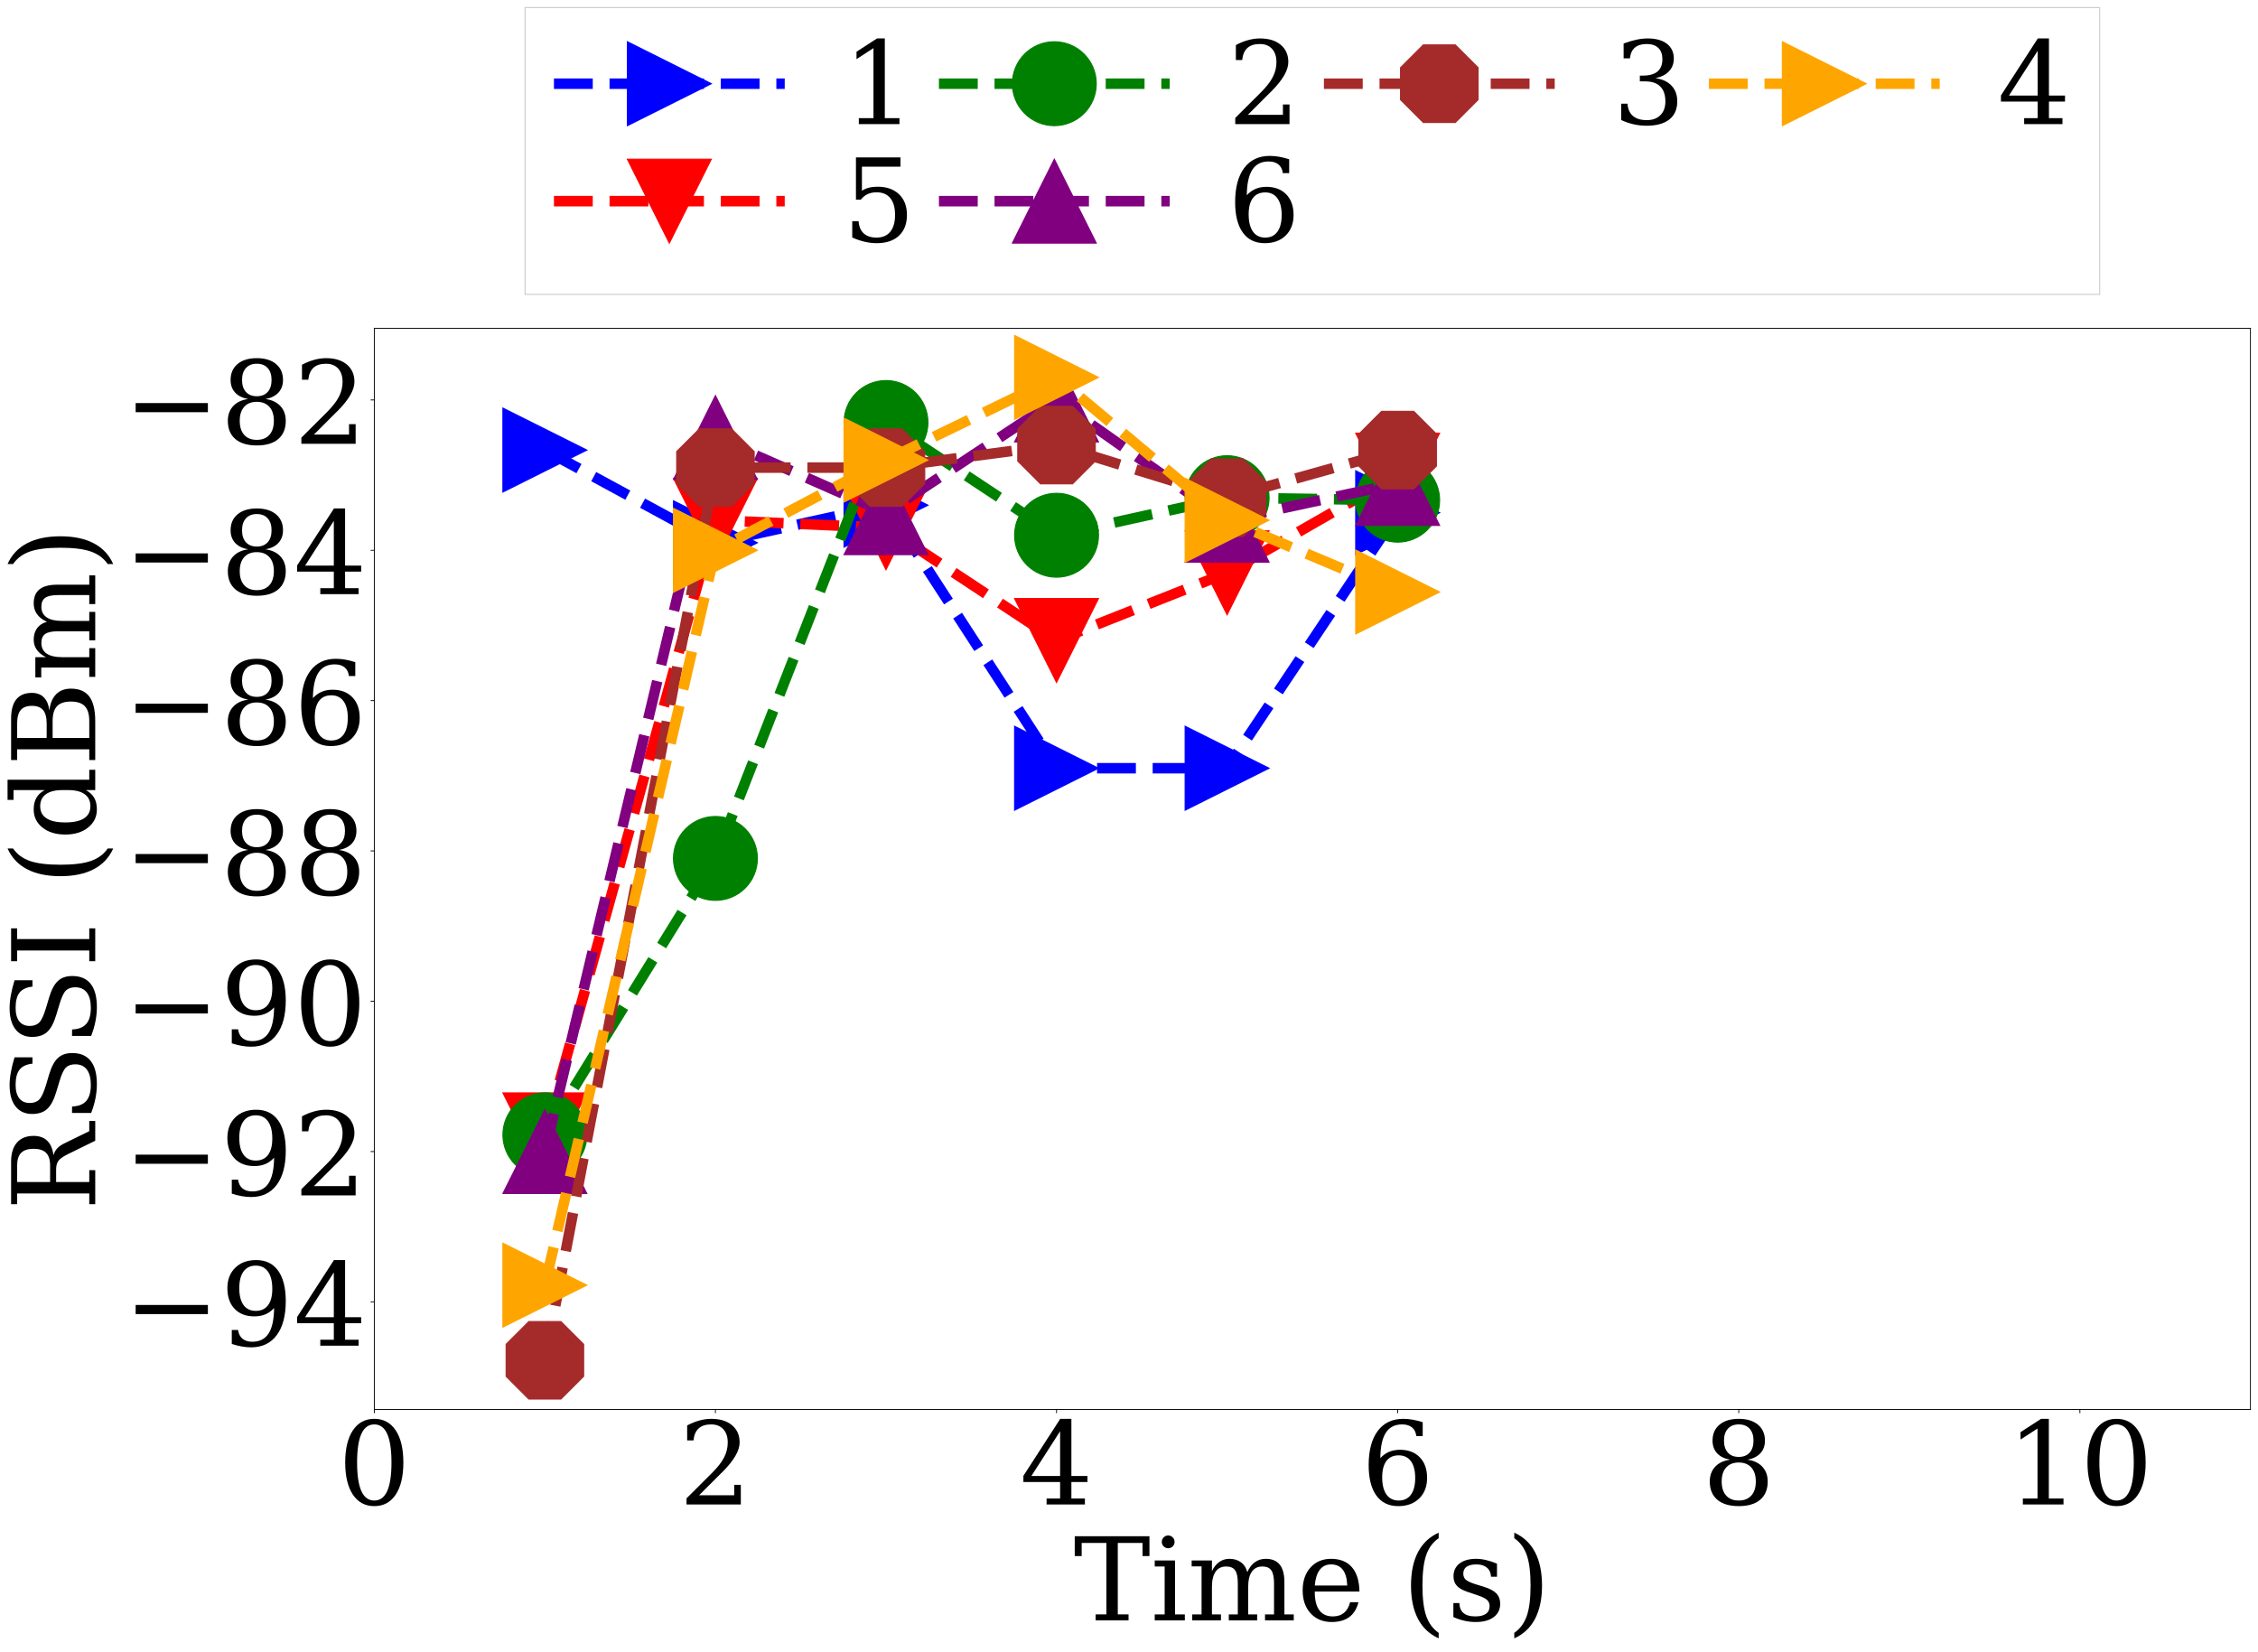
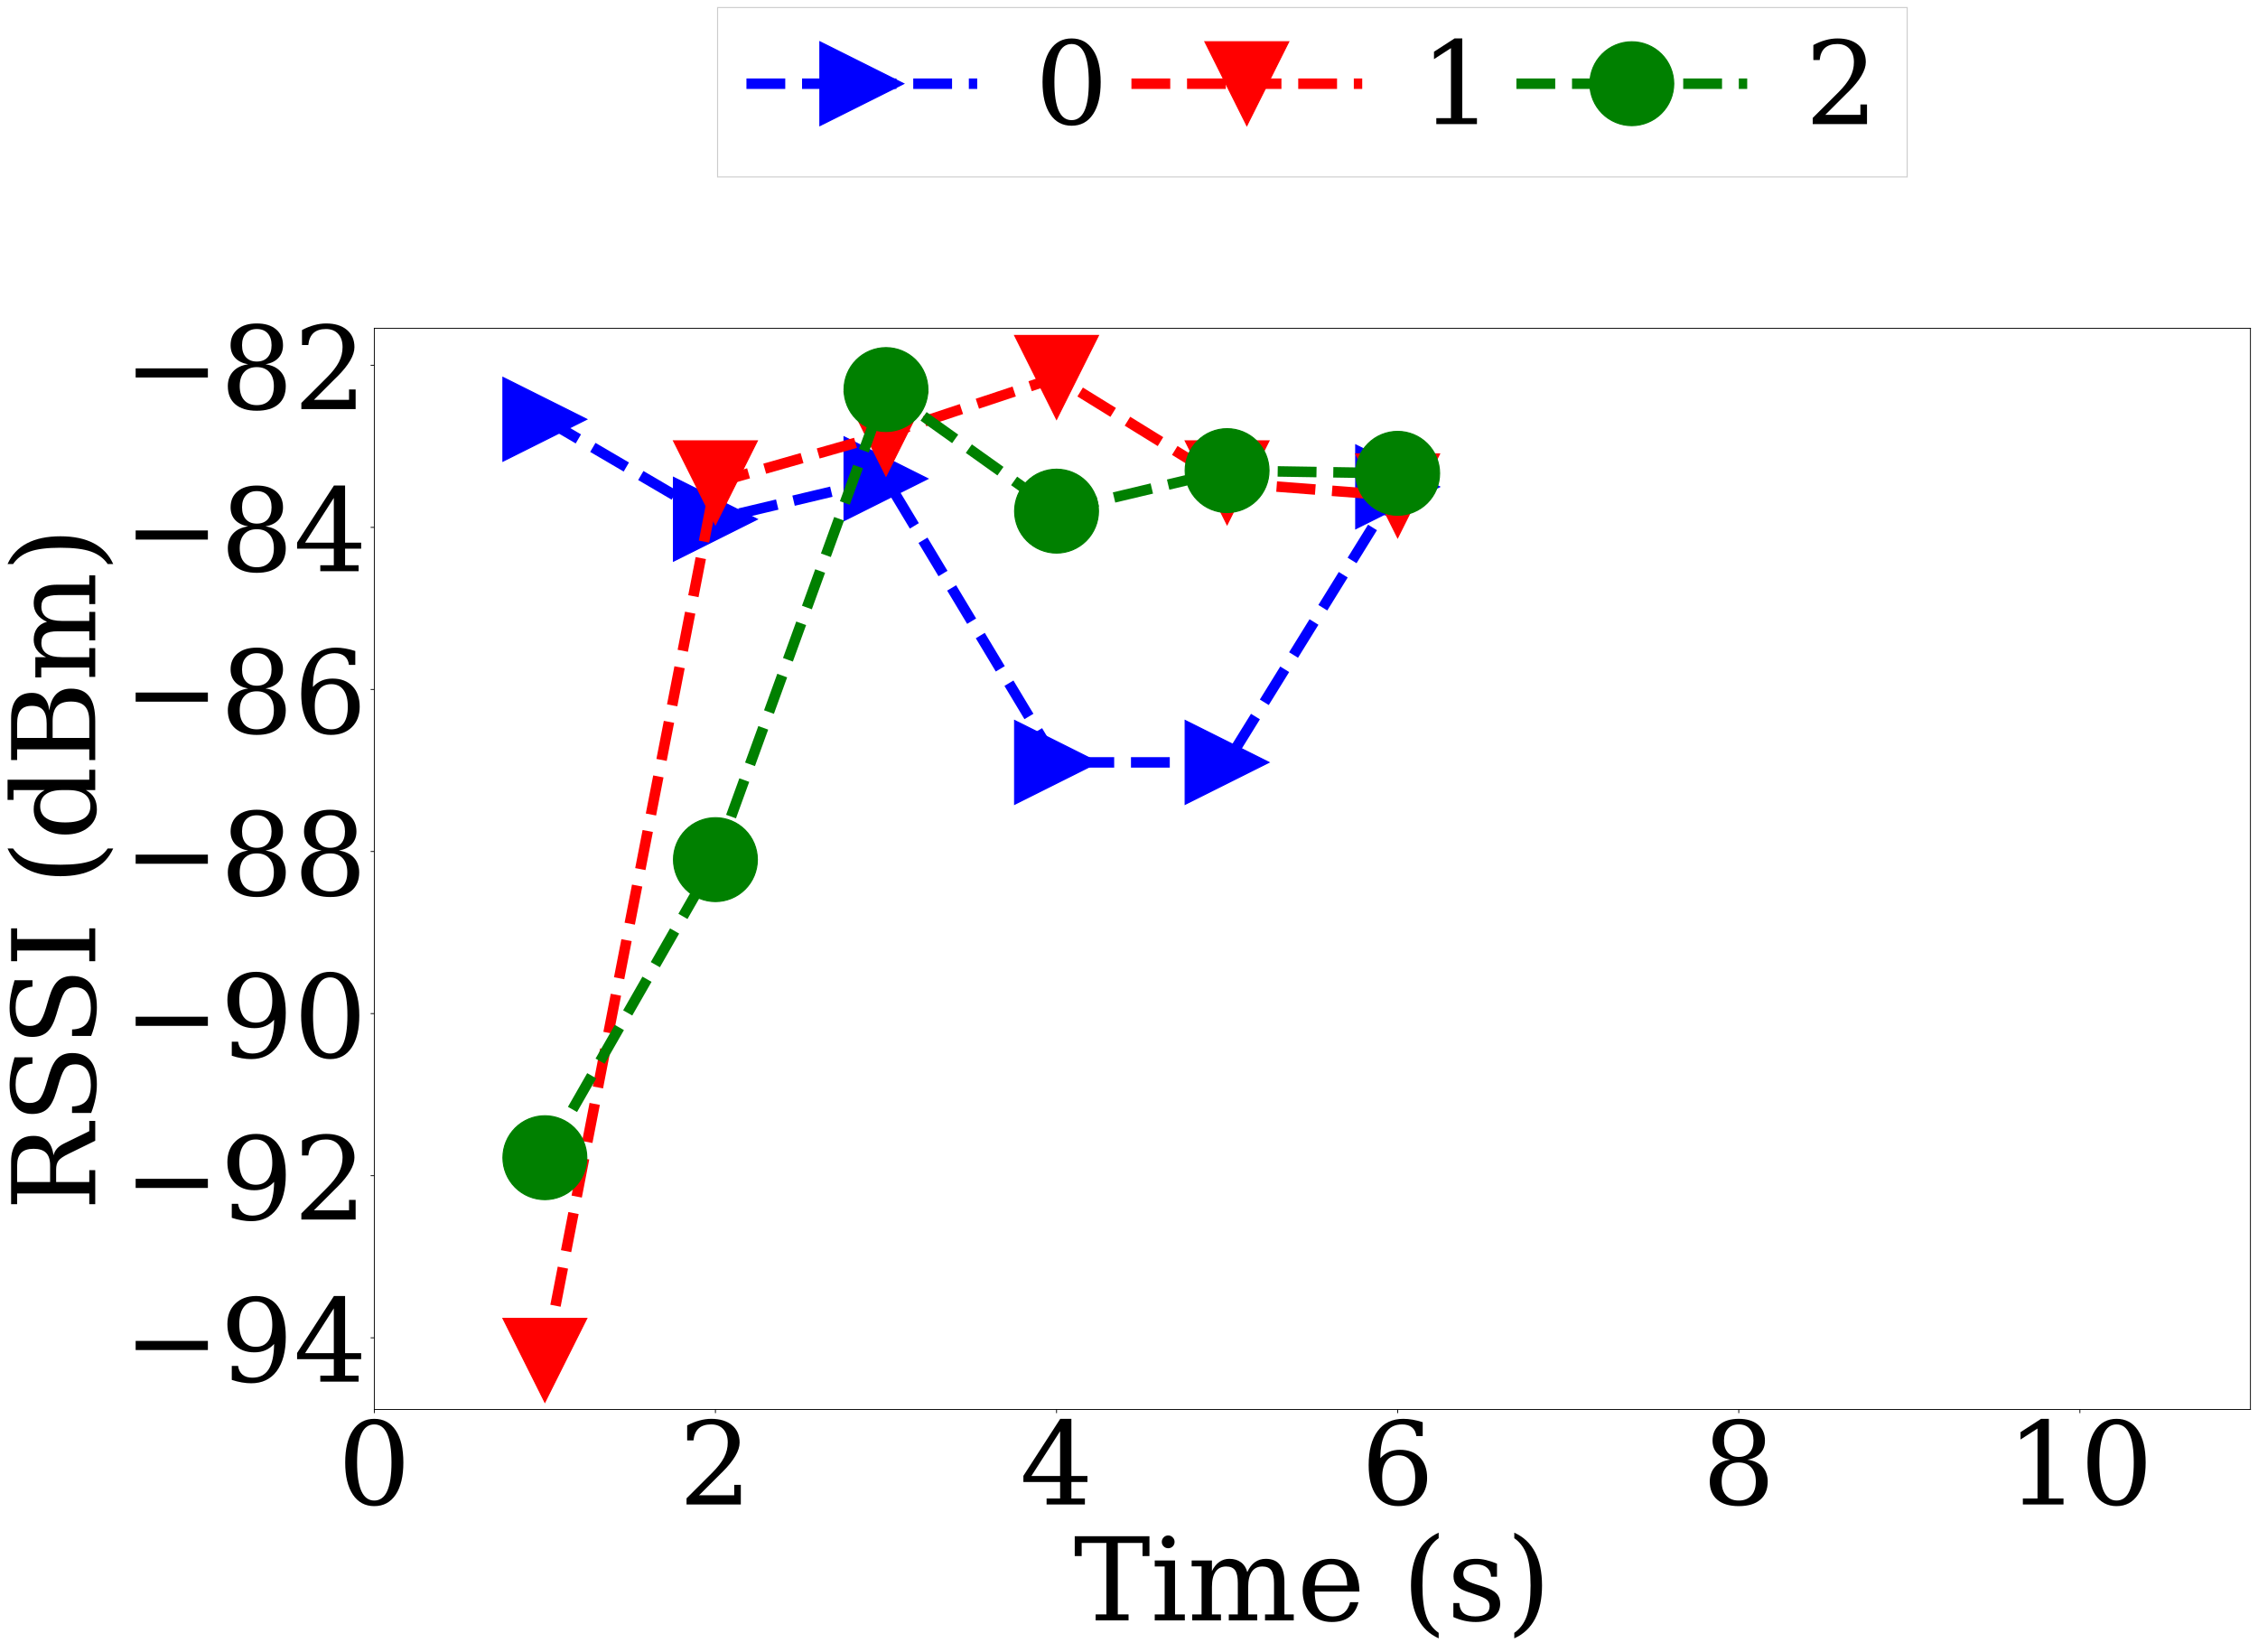
<svg xmlns="http://www.w3.org/2000/svg" xmlns:xlink="http://www.w3.org/1999/xlink" width="2152.426pt" height="1574.635pt" viewBox="0 0 2152.426 1574.635" version="1.1">
  <defs>
    <style type="text/css">*{stroke-linejoin: round; stroke-linecap: butt}</style>
  </defs>
  <g id="figure_1">
    <g id="patch_1">
      <path d="M 0 1574.635  L 2152.426 1574.635  L 2152.426 0  L 0 0  z " style="fill: #ffffff; stroke: #ffffff; stroke-linejoin: miter" />
    </g>
    <g id="axes_1">
      <g id="patch_2">
        <path d="M 356.811 1343.516  L 2145.226 1343.516  L 2145.226 312.912  L 356.811 312.912  z " style="fill: #ffffff" />
      </g>
      <g id="matplotlib.axis_1">
        <g id="xtick_1">
          <g id="line2d_1">
            <defs>
-               <path id="m26703f2ebe" d="M 0 0  L 0 3.5  " style="stroke: #000000; stroke-width: 0.8" />
+               <path id="mfac523c630" d="M 0 0  L 0 3.5  " style="stroke: #000000; stroke-width: 0.8" />
            </defs>
            <g>
-               <use xlink:href="#m26703f2ebe" x="356.811" y="1343.516" style="stroke: #000000; stroke-width: 0.8" />
+               <use xlink:href="#mfac523c630" x="356.811" y="1343.516" style="stroke: #000000; stroke-width: 0.8" />
            </g>
          </g>
          <g id="text_1">
            <g transform="translate(321.8172 1434.099) scale(1.1 -1.1)">
              <defs>
                <path id="DejaVuSerif-30" d="M 2034 219  Q 2513 219 2750 744  Q 2988 1269 2988 2328  Q 2988 3391 2750 3916  Q 2513 4441 2034 4441  Q 1556 4441 1318 3916  Q 1081 3391 1081 2328  Q 1081 1269 1318 744  Q 1556 219 2034 219  z M 2034 -91  Q 1275 -91 848 546  Q 422 1184 422 2328  Q 422 3475 848 4112  Q 1275 4750 2034 4750  Q 2797 4750 3222 4112  Q 3647 3475 3647 2328  Q 3647 1184 3222 546  Q 2797 -91 2034 -91  z " transform="scale(0.015625)" />
              </defs>
              <use xlink:href="#DejaVuSerif-30" />
            </g>
          </g>
        </g>
        <g id="xtick_2">
          <g id="line2d_2">
            <g>
-               <use xlink:href="#m26703f2ebe" x="681.977" y="1343.516" style="stroke: #000000; stroke-width: 0.8" />
+               <use xlink:href="#mfac523c630" x="681.977" y="1343.516" style="stroke: #000000; stroke-width: 0.8" />
            </g>
          </g>
          <g id="text_2">
            <g transform="translate(646.9836 1434.099) scale(1.1 -1.1)">
              <defs>
                <path id="DejaVuSerif-32" d="M 819 3553  L 469 3553  L 469 4384  Q 803 4563 1142 4656  Q 1481 4750 1806 4750  Q 2534 4750 2956 4397  Q 3378 4044 3378 3438  Q 3378 2753 2422 1800  Q 2347 1728 2309 1691  L 1131 513  L 3078 513  L 3078 1088  L 3444 1088  L 3444 0  L 434 0  L 434 341  L 1850 1753  Q 2319 2222 2519 2614  Q 2719 3006 2719 3438  Q 2719 3909 2473 4175  Q 2228 4441 1797 4441  Q 1350 4441 1106 4219  Q 863 3997 819 3553  z " transform="scale(0.015625)" />
              </defs>
              <use xlink:href="#DejaVuSerif-32" />
            </g>
          </g>
        </g>
        <g id="xtick_3">
          <g id="line2d_3">
            <g>
-               <use xlink:href="#m26703f2ebe" x="1007.144" y="1343.516" style="stroke: #000000; stroke-width: 0.8" />
+               <use xlink:href="#mfac523c630" x="1007.144" y="1343.516" style="stroke: #000000; stroke-width: 0.8" />
            </g>
          </g>
          <g id="text_3">
            <g transform="translate(972.1499 1434.099) scale(1.1 -1.1)">
              <defs>
                <path id="DejaVuSerif-34" d="M 2234 1581  L 2234 4063  L 641 1581  L 2234 1581  z M 3609 0  L 1484 0  L 1484 331  L 2234 331  L 2234 1247  L 197 1247  L 197 1588  L 2241 4750  L 2859 4750  L 2859 1581  L 3750 1581  L 3750 1247  L 2859 1247  L 2859 331  L 3609 331  L 3609 0  z " transform="scale(0.015625)" />
              </defs>
              <use xlink:href="#DejaVuSerif-34" />
            </g>
          </g>
        </g>
        <g id="xtick_4">
          <g id="line2d_4">
            <g>
-               <use xlink:href="#m26703f2ebe" x="1332.31" y="1343.516" style="stroke: #000000; stroke-width: 0.8" />
+               <use xlink:href="#mfac523c630" x="1332.31" y="1343.516" style="stroke: #000000; stroke-width: 0.8" />
            </g>
          </g>
          <g id="text_4">
            <g transform="translate(1297.316 1434.099) scale(1.1 -1.1)">
              <defs>
                <path id="DejaVuSerif-36" d="M 2094 219  Q 2534 219 2771 542  Q 3009 866 3009 1472  Q 3009 2078 2771 2401  Q 2534 2725 2094 2725  Q 1647 2725 1412 2412  Q 1178 2100 1178 1509  Q 1178 888 1415 553  Q 1653 219 2094 219  z M 1075 2569  Q 1288 2803 1556 2918  Q 1825 3034 2163 3034  Q 2859 3034 3264 2615  Q 3669 2197 3669 1472  Q 3669 763 3233 336  Q 2797 -91 2069 -91  Q 1278 -91 853 498  Q 428 1088 428 2181  Q 428 3406 931 4078  Q 1434 4750 2350 4750  Q 2597 4750 2869 4703  Q 3141 4656 3425 4563  L 3425 3794  L 3072 3794  Q 3034 4109 2831 4275  Q 2628 4441 2284 4441  Q 1678 4441 1381 3981  Q 1084 3522 1075 2569  z " transform="scale(0.015625)" />
              </defs>
              <use xlink:href="#DejaVuSerif-36" />
            </g>
          </g>
        </g>
        <g id="xtick_5">
          <g id="line2d_5">
            <g>
-               <use xlink:href="#m26703f2ebe" x="1657.476" y="1343.516" style="stroke: #000000; stroke-width: 0.8" />
+               <use xlink:href="#mfac523c630" x="1657.476" y="1343.516" style="stroke: #000000; stroke-width: 0.8" />
            </g>
          </g>
          <g id="text_5">
            <g transform="translate(1622.483 1434.099) scale(1.1 -1.1)">
              <defs>
                <path id="DejaVuSerif-38" d="M 2981 1275  Q 2981 1775 2732 2051  Q 2484 2328 2034 2328  Q 1584 2328 1336 2051  Q 1088 1775 1088 1275  Q 1088 772 1336 495  Q 1584 219 2034 219  Q 2484 219 2732 495  Q 2981 772 2981 1275  z M 2853 3541  Q 2853 3966 2637 4203  Q 2422 4441 2034 4441  Q 1650 4441 1433 4203  Q 1216 3966 1216 3541  Q 1216 3113 1433 2875  Q 1650 2638 2034 2638  Q 2422 2638 2637 2875  Q 2853 3113 2853 3541  z M 2516 2484  Q 3047 2413 3344 2092  Q 3641 1772 3641 1275  Q 3641 619 3225 264  Q 2809 -91 2034 -91  Q 1263 -91 845 264  Q 428 619 428 1275  Q 428 1772 725 2092  Q 1022 2413 1556 2484  Q 1084 2569 832 2842  Q 581 3116 581 3541  Q 581 4103 968 4426  Q 1356 4750 2034 4750  Q 2713 4750 3100 4426  Q 3488 4103 3488 3541  Q 3488 3116 3236 2842  Q 2984 2569 2516 2484  z " transform="scale(0.015625)" />
              </defs>
              <use xlink:href="#DejaVuSerif-38" />
            </g>
          </g>
        </g>
        <g id="xtick_6">
          <g id="line2d_6">
            <g>
-               <use xlink:href="#m26703f2ebe" x="1982.643" y="1343.516" style="stroke: #000000; stroke-width: 0.8" />
+               <use xlink:href="#mfac523c630" x="1982.643" y="1343.516" style="stroke: #000000; stroke-width: 0.8" />
            </g>
          </g>
          <g id="text_6">
            <g transform="translate(1912.655 1434.099) scale(1.1 -1.1)">
              <defs>
                <path id="DejaVuSerif-31" d="M 909 0  L 909 331  L 1722 331  L 1722 4213  L 781 3603  L 781 4013  L 1919 4750  L 2350 4750  L 2350 331  L 3163 331  L 3163 0  L 909 0  z " transform="scale(0.015625)" />
              </defs>
              <use xlink:href="#DejaVuSerif-31" />
              <use xlink:href="#DejaVuSerif-30" x="63.623" />
            </g>
          </g>
        </g>
        <g id="text_7">
          <g transform="translate(1023.413 1544.559) scale(1.1 -1.1)">
            <defs>
              <path id="DejaVuSerif-54" d="M 1222 0  L 1222 331  L 1819 331  L 1819 4294  L 447 4294  L 447 3566  L 63 3566  L 63 4666  L 4206 4666  L 4206 3566  L 3822 3566  L 3822 4294  L 2450 4294  L 2450 331  L 3047 331  L 3047 0  L 1222 0  z " transform="scale(0.015625)" />
              <path id="DejaVuSerif-69" d="M 622 4353  Q 622 4497 726 4603  Q 831 4709 978 4709  Q 1122 4709 1226 4603  Q 1331 4497 1331 4353  Q 1331 4206 1228 4103  Q 1125 4000 978 4000  Q 831 4000 726 4103  Q 622 4206 622 4353  z M 1356 331  L 1900 331  L 1900 0  L 231 0  L 231 331  L 781 331  L 781 2988  L 231 2988  L 231 3322  L 1356 3322  L 1356 331  z " transform="scale(0.015625)" />
              <path id="DejaVuSerif-6d" d="M 3316 2675  Q 3481 3041 3739 3227  Q 3997 3413 4341 3413  Q 4863 3413 5119 3089  Q 5375 2766 5375 2113  L 5375 331  L 5894 331  L 5894 0  L 4300 0  L 4300 331  L 4800 331  L 4800 2047  Q 4800 2556 4650 2772  Q 4500 2988 4153 2988  Q 3769 2988 3567 2697  Q 3366 2406 3366 1850  L 3366 331  L 3866 331  L 3866 0  L 2291 0  L 2291 331  L 2791 331  L 2791 2069  Q 2791 2566 2641 2777  Q 2491 2988 2144 2988  Q 1759 2988 1557 2697  Q 1356 2406 1356 1850  L 1356 331  L 1856 331  L 1856 0  L 263 0  L 263 331  L 781 331  L 781 2994  L 231 2994  L 231 3322  L 1356 3322  L 1356 2731  Q 1516 3063 1762 3238  Q 2009 3413 2322 3413  Q 2709 3413 2968 3220  Q 3228 3028 3316 2675  z " transform="scale(0.015625)" />
              <path id="DejaVuSerif-65" d="M 3469 1600  L 991 1600  L 991 1575  Q 991 903 1244 561  Q 1497 219 1991 219  Q 2369 219 2611 417  Q 2853 616 2950 1006  L 3413 1006  Q 3275 459 2904 184  Q 2534 -91 1931 -91  Q 1203 -91 761 389  Q 319 869 319 1663  Q 319 2450 753 2931  Q 1188 3413 1894 3413  Q 2647 3413 3050 2948  Q 3453 2484 3469 1600  z M 2791 1931  Q 2772 2513 2545 2808  Q 2319 3103 1894 3103  Q 1497 3103 1269 2806  Q 1041 2509 991 1931  L 2791 1931  z " transform="scale(0.015625)" />
              <path id="DejaVuSerif-20" transform="scale(0.015625)" />
              <path id="DejaVuSerif-28" d="M 2041 -997  Q 1281 -656 893 83  Q 506 822 506 1931  Q 506 3044 893 3783  Q 1281 4522 2041 4863  L 2041 4556  Q 1559 4225 1350 3623  Q 1141 3022 1141 1931  Q 1141 844 1350 242  Q 1559 -359 2041 -691  L 2041 -997  z " transform="scale(0.015625)" />
              <path id="DejaVuSerif-73" d="M 359 184  L 359 959  L 691 959  Q 703 588 923 403  Q 1144 219 1575 219  Q 1963 219 2166 364  Q 2369 509 2369 788  Q 2369 1006 2220 1140  Q 2072 1275 1594 1428  L 1178 1569  Q 750 1706 558 1912  Q 366 2119 366 2438  Q 366 2894 700 3153  Q 1034 3413 1625 3413  Q 1888 3413 2178 3344  Q 2469 3275 2778 3144  L 2778 2419  L 2447 2419  Q 2434 2741 2221 2922  Q 2009 3103 1644 3103  Q 1281 3103 1095 2975  Q 909 2847 909 2591  Q 909 2381 1050 2254  Q 1191 2128 1613 1997  L 2069 1856  Q 2541 1709 2748 1489  Q 2956 1269 2956 922  Q 2956 450 2595 179  Q 2234 -91 1600 -91  Q 1278 -91 972 -22  Q 666 47 359 184  z " transform="scale(0.015625)" />
              <path id="DejaVuSerif-29" d="M 453 -997  L 453 -691  Q 934 -359 1145 242  Q 1356 844 1356 1931  Q 1356 3022 1145 3623  Q 934 4225 453 4556  L 453 4863  Q 1216 4522 1603 3783  Q 1991 3044 1991 1931  Q 1991 822 1603 83  Q 1216 -656 453 -997  z " transform="scale(0.015625)" />
            </defs>
            <use xlink:href="#DejaVuSerif-54" />
            <use xlink:href="#DejaVuSerif-69" x="66.699" />
            <use xlink:href="#DejaVuSerif-6d" x="98.682" />
            <use xlink:href="#DejaVuSerif-65" x="193.506" />
            <use xlink:href="#DejaVuSerif-20" x="252.686" />
            <use xlink:href="#DejaVuSerif-28" x="284.473" />
            <use xlink:href="#DejaVuSerif-73" x="323.486" />
            <use xlink:href="#DejaVuSerif-29" x="374.805" />
          </g>
        </g>
      </g>
      <g id="matplotlib.axis_2">
        <g id="ytick_1">
          <g id="line2d_7">
            <defs>
-               <path id="ma3735a8121" d="M 0 0  L -3.5 0  " style="stroke: #000000; stroke-width: 0.8" />
+               <path id="m9053c192ce" d="M 0 0  L -3.5 0  " style="stroke: #000000; stroke-width: 0.8" />
            </defs>
            <g>
-               <use xlink:href="#ma3735a8121" x="356.811" y="1240.949" style="stroke: #000000; stroke-width: 0.8" />
+               <use xlink:href="#m9053c192ce" x="356.811" y="1275.211" style="stroke: #000000; stroke-width: 0.8" />
            </g>
          </g>
          <g id="text_8">
-             <g transform="translate(117.6594 1282.741) scale(1.1 -1.1)">
+             <g transform="translate(117.6594 1317.003) scale(1.1 -1.1)">
              <defs>
                <path id="DejaVuSerif-2212" d="M 678 2259  L 4684 2259  L 4684 1753  L 678 1753  L 678 2259  z " transform="scale(0.015625)" />
                <path id="DejaVuSerif-39" d="M 2994 2091  Q 2784 1856 2512 1740  Q 2241 1625 1900 1625  Q 1206 1625 804 2044  Q 403 2463 403 3188  Q 403 3897 839 4323  Q 1275 4750 2003 4750  Q 2794 4750 3217 4161  Q 3641 3572 3641 2478  Q 3641 1253 3137 581  Q 2634 -91 1722 -91  Q 1475 -91 1203 -44  Q 931 3 647 97  L 647 872  L 997 872  Q 1038 556 1241 387  Q 1444 219 1784 219  Q 2391 219 2687 676  Q 2984 1134 2994 2091  z M 1978 4441  Q 1534 4441 1298 4117  Q 1063 3794 1063 3188  Q 1063 2581 1298 2256  Q 1534 1931 1978 1931  Q 2422 1931 2658 2245  Q 2894 2559 2894 3150  Q 2894 3772 2656 4106  Q 2419 4441 1978 4441  z " transform="scale(0.015625)" />
              </defs>
              <use xlink:href="#DejaVuSerif-2212" />
              <use xlink:href="#DejaVuSerif-39" x="83.789" />
              <use xlink:href="#DejaVuSerif-34" x="147.412" />
            </g>
          </g>
        </g>
        <g id="ytick_2">
          <g id="line2d_8">
            <g>
-               <use xlink:href="#ma3735a8121" x="356.811" y="1097.666" style="stroke: #000000; stroke-width: 0.8" />
+               <use xlink:href="#m9053c192ce" x="356.811" y="1120.704" style="stroke: #000000; stroke-width: 0.8" />
            </g>
          </g>
          <g id="text_9">
-             <g transform="translate(117.6594 1139.458) scale(1.1 -1.1)">
+             <g transform="translate(117.6594 1162.496) scale(1.1 -1.1)">
              <use xlink:href="#DejaVuSerif-2212" />
              <use xlink:href="#DejaVuSerif-39" x="83.789" />
              <use xlink:href="#DejaVuSerif-32" x="147.412" />
            </g>
          </g>
        </g>
        <g id="ytick_3">
          <g id="line2d_9">
            <g>
-               <use xlink:href="#ma3735a8121" x="356.811" y="954.383" style="stroke: #000000; stroke-width: 0.8" />
+               <use xlink:href="#m9053c192ce" x="356.811" y="966.197" style="stroke: #000000; stroke-width: 0.8" />
            </g>
          </g>
          <g id="text_10">
-             <g transform="translate(117.6594 996.1743) scale(1.1 -1.1)">
+             <g transform="translate(117.6594 1007.989) scale(1.1 -1.1)">
              <use xlink:href="#DejaVuSerif-2212" />
              <use xlink:href="#DejaVuSerif-39" x="83.789" />
              <use xlink:href="#DejaVuSerif-30" x="147.412" />
            </g>
          </g>
        </g>
        <g id="ytick_4">
          <g id="line2d_10">
            <g>
-               <use xlink:href="#ma3735a8121" x="356.811" y="811.1" style="stroke: #000000; stroke-width: 0.8" />
+               <use xlink:href="#m9053c192ce" x="356.811" y="811.69" style="stroke: #000000; stroke-width: 0.8" />
            </g>
          </g>
          <g id="text_11">
-             <g transform="translate(117.6594 852.891) scale(1.1 -1.1)">
+             <g transform="translate(117.6594 853.4818) scale(1.1 -1.1)">
              <use xlink:href="#DejaVuSerif-2212" />
              <use xlink:href="#DejaVuSerif-38" x="83.789" />
              <use xlink:href="#DejaVuSerif-38" x="147.412" />
            </g>
          </g>
        </g>
        <g id="ytick_5">
          <g id="line2d_11">
            <g>
-               <use xlink:href="#ma3735a8121" x="356.811" y="667.816" style="stroke: #000000; stroke-width: 0.8" />
+               <use xlink:href="#m9053c192ce" x="356.811" y="657.183" style="stroke: #000000; stroke-width: 0.8" />
            </g>
          </g>
          <g id="text_12">
-             <g transform="translate(117.6594 709.6078) scale(1.1 -1.1)">
+             <g transform="translate(117.6594 698.9747) scale(1.1 -1.1)">
              <use xlink:href="#DejaVuSerif-2212" />
              <use xlink:href="#DejaVuSerif-38" x="83.789" />
              <use xlink:href="#DejaVuSerif-36" x="147.412" />
            </g>
          </g>
        </g>
        <g id="ytick_6">
          <g id="line2d_12">
            <g>
-               <use xlink:href="#ma3735a8121" x="356.811" y="524.533" style="stroke: #000000; stroke-width: 0.8" />
+               <use xlink:href="#m9053c192ce" x="356.811" y="502.676" style="stroke: #000000; stroke-width: 0.8" />
            </g>
          </g>
          <g id="text_13">
-             <g transform="translate(117.6594 566.3245) scale(1.1 -1.1)">
+             <g transform="translate(117.6594 544.4677) scale(1.1 -1.1)">
              <use xlink:href="#DejaVuSerif-2212" />
              <use xlink:href="#DejaVuSerif-38" x="83.789" />
              <use xlink:href="#DejaVuSerif-34" x="147.412" />
            </g>
          </g>
        </g>
        <g id="ytick_7">
          <g id="line2d_13">
            <g>
-               <use xlink:href="#ma3735a8121" x="356.811" y="381.25" style="stroke: #000000; stroke-width: 0.8" />
+               <use xlink:href="#m9053c192ce" x="356.811" y="348.169" style="stroke: #000000; stroke-width: 0.8" />
            </g>
          </g>
          <g id="text_14">
-             <g transform="translate(117.6594 423.0412) scale(1.1 -1.1)">
+             <g transform="translate(117.6594 389.9607) scale(1.1 -1.1)">
              <use xlink:href="#DejaVuSerif-2212" />
              <use xlink:href="#DejaVuSerif-38" x="83.789" />
              <use xlink:href="#DejaVuSerif-32" x="147.412" />
            </g>
          </g>
        </g>
        <g id="text_15">
          <g transform="translate(90.78281 1153.917) rotate(-90) scale(1.1 -1.1)">
            <defs>
              <path id="DejaVuSerif-52" d="M 3066 2316  Q 3284 2256 3442 2114  Q 3600 1972 3725 1716  L 4403 331  L 4972 331  L 4972 0  L 3872 0  L 3144 1484  Q 2934 1916 2759 2042  Q 2584 2169 2278 2169  L 1581 2169  L 1581 331  L 2241 331  L 2241 0  L 353 0  L 353 331  L 947 331  L 947 4331  L 353 4331  L 353 4666  L 2719 4666  Q 3400 4666 3770 4341  Q 4141 4016 4141 3419  Q 4141 2938 3870 2661  Q 3600 2384 3066 2316  z M 1581 2503  L 2503 2503  Q 2975 2503 3200 2726  Q 3425 2950 3425 3419  Q 3425 3888 3200 4109  Q 2975 4331 2503 4331  L 1581 4331  L 1581 2503  z " transform="scale(0.015625)" />
              <path id="DejaVuSerif-53" d="M 594 225  L 594 1288  L 953 1284  Q 969 753 1261 498  Q 1553 244 2150 244  Q 2706 244 2998 464  Q 3291 684 3291 1106  Q 3291 1444 3114 1625  Q 2938 1806 2369 1978  L 1753 2163  Q 1084 2366 811 2669  Q 538 2972 538 3500  Q 538 4094 959 4422  Q 1381 4750 2144 4750  Q 2469 4750 2856 4679  Q 3244 4609 3681 4475  L 3681 3481  L 3328 3481  Q 3275 3975 2998 4195  Q 2722 4416 2156 4416  Q 1663 4416 1405 4214  Q 1147 4013 1147 3628  Q 1147 3294 1340 3103  Q 1534 2913 2163 2725  L 2741 2553  Q 3375 2363 3645 2067  Q 3916 1772 3916 1275  Q 3916 597 3481 253  Q 3047 -91 2188 -91  Q 1803 -91 1404 -12  Q 1006 66 594 225  z " transform="scale(0.015625)" />
              <path id="DejaVuSerif-49" d="M 1581 331  L 2175 331  L 2175 0  L 353 0  L 353 331  L 947 331  L 947 4331  L 353 4331  L 353 4666  L 2175 4666  L 2175 4331  L 1581 4331  L 1581 331  z " transform="scale(0.015625)" />
              <path id="DejaVuSerif-64" d="M 3359 331  L 3909 331  L 3909 0  L 2784 0  L 2784 519  Q 2616 206 2355 57  Q 2094 -91 1709 -91  Q 1097 -91 708 395  Q 319 881 319 1663  Q 319 2444 706 2928  Q 1094 3413 1709 3413  Q 2094 3413 2355 3264  Q 2616 3116 2784 2803  L 2784 4531  L 2241 4531  L 2241 4863  L 3359 4863  L 3359 331  z M 2784 1497  L 2784 1825  Q 2784 2422 2554 2737  Q 2325 3053 1888 3053  Q 1444 3053 1217 2703  Q 991 2353 991 1663  Q 991 975 1217 622  Q 1444 269 1888 269  Q 2325 269 2554 583  Q 2784 897 2784 1497  z " transform="scale(0.015625)" />
              <path id="DejaVuSerif-42" d="M 1581 331  L 2516 331  Q 3078 331 3337 575  Q 3597 819 3597 1350  Q 3597 1878 3339 2120  Q 3081 2363 2516 2363  L 1581 2363  L 1581 331  z M 1581 2694  L 2375 2694  Q 2888 2694 3123 2891  Q 3359 3088 3359 3513  Q 3359 3941 3123 4136  Q 2888 4331 2375 4331  L 1581 4331  L 1581 2694  z M 353 0  L 353 331  L 947 331  L 947 4331  L 353 4331  L 353 4666  L 2656 4666  Q 3363 4666 3720 4377  Q 4078 4088 4078 3513  Q 4078 3097 3829 2850  Q 3581 2603 3103 2547  Q 3697 2472 4005 2167  Q 4313 1863 4313 1350  Q 4313 656 3875 328  Q 3438 0 2509 0  L 353 0  z " transform="scale(0.015625)" />
            </defs>
            <use xlink:href="#DejaVuSerif-52" />
            <use xlink:href="#DejaVuSerif-53" x="75.293" />
            <use xlink:href="#DejaVuSerif-53" x="142.049" />
            <use xlink:href="#DejaVuSerif-49" x="210.555" />
            <use xlink:href="#DejaVuSerif-20" x="250.057" />
            <use xlink:href="#DejaVuSerif-28" x="281.844" />
            <use xlink:href="#DejaVuSerif-64" x="320.857" />
            <use xlink:href="#DejaVuSerif-42" x="384.871" />
            <use xlink:href="#DejaVuSerif-6d" x="458.357" />
            <use xlink:href="#DejaVuSerif-29" x="553.182" />
          </g>
        </g>
      </g>
      <g id="line2d_14">
-         <path d="M 519.394 429.011  L 681.977 517.369  L 844.56 481.548  L 1007.144 732.294  L 1169.727 732.294  L 1332.31 488.712  " clip-path="url(#pdfacf0b2cc)" style="fill: none; stroke-dasharray: 37,16; stroke-dashoffset: 0; stroke: #0000ff; stroke-width: 10" />
+         <path d="M 519.394 399.672  L 681.977 494.951  L 844.56 456.324  L 1007.144 726.711  L 1169.727 726.711  L 1332.31 464.05  " clip-path="url(#p6334ef4ded)" style="fill: none; stroke-dasharray: 37,16; stroke-dashoffset: 0; stroke: #0000ff; stroke-width: 10" />
        <defs>
-           <path id="m75df8c2280" d="M 40 0  L -40 -40  L -40 40  z " style="stroke: #0000ff; stroke-linejoin: miter" />
+           <path id="m156b146769" d="M 40 0  L -40 -40  L -40 40  z " style="stroke: #0000ff; stroke-linejoin: miter" />
        </defs>
-         <g clip-path="url(#pdfacf0b2cc)">
-           <use xlink:href="#m75df8c2280" x="519.394" y="429.011" style="fill: #0000ff; stroke: #0000ff; stroke-linejoin: miter" />
-           <use xlink:href="#m75df8c2280" x="681.977" y="517.369" style="fill: #0000ff; stroke: #0000ff; stroke-linejoin: miter" />
-           <use xlink:href="#m75df8c2280" x="844.56" y="481.548" style="fill: #0000ff; stroke: #0000ff; stroke-linejoin: miter" />
-           <use xlink:href="#m75df8c2280" x="1007.144" y="732.294" style="fill: #0000ff; stroke: #0000ff; stroke-linejoin: miter" />
-           <use xlink:href="#m75df8c2280" x="1169.727" y="732.294" style="fill: #0000ff; stroke: #0000ff; stroke-linejoin: miter" />
-           <use xlink:href="#m75df8c2280" x="1332.31" y="488.712" style="fill: #0000ff; stroke: #0000ff; stroke-linejoin: miter" />
+         <g clip-path="url(#p6334ef4ded)">
+           <use xlink:href="#m156b146769" x="519.394" y="399.672" style="fill: #0000ff; stroke: #0000ff; stroke-linejoin: miter" />
+           <use xlink:href="#m156b146769" x="681.977" y="494.951" style="fill: #0000ff; stroke: #0000ff; stroke-linejoin: miter" />
+           <use xlink:href="#m156b146769" x="844.56" y="456.324" style="fill: #0000ff; stroke: #0000ff; stroke-linejoin: miter" />
+           <use xlink:href="#m156b146769" x="1007.144" y="726.711" style="fill: #0000ff; stroke: #0000ff; stroke-linejoin: miter" />
+           <use xlink:href="#m156b146769" x="1169.727" y="726.711" style="fill: #0000ff; stroke: #0000ff; stroke-linejoin: miter" />
+           <use xlink:href="#m156b146769" x="1332.31" y="464.05" style="fill: #0000ff; stroke: #0000ff; stroke-linejoin: miter" />
        </g>
      </g>
      <g id="line2d_15">
-         <path d="M 519.394 1081.746  L 681.977 495.876  L 844.56 503.041  L 1007.144 610.503  L 1169.727 546.026  L 1332.31 452.891  " clip-path="url(#pdfacf0b2cc)" style="fill: none; stroke-dasharray: 37,16; stroke-dashoffset: 0; stroke: #ff0000; stroke-width: 10" />
+         <path d="M 519.394 1296.671  L 681.977 460.187  L 844.56 413.835  L 1007.144 359.757  L 1169.727 460.187  L 1332.31 472.633  " clip-path="url(#p6334ef4ded)" style="fill: none; stroke-dasharray: 37,16; stroke-dashoffset: 0; stroke: #ff0000; stroke-width: 10" />
        <defs>
-           <path id="m52626964dd" d="M -0 40  L 40 -40  L -40 -40  z " style="stroke: #ff0000; stroke-linejoin: miter" />
+           <path id="mb63530ea89" d="M -0 40  L 40 -40  L -40 -40  z " style="stroke: #ff0000; stroke-linejoin: miter" />
        </defs>
-         <g clip-path="url(#pdfacf0b2cc)">
-           <use xlink:href="#m52626964dd" x="519.394" y="1081.746" style="fill: #ff0000; stroke: #ff0000; stroke-linejoin: miter" />
-           <use xlink:href="#m52626964dd" x="681.977" y="495.876" style="fill: #ff0000; stroke: #ff0000; stroke-linejoin: miter" />
-           <use xlink:href="#m52626964dd" x="844.56" y="503.041" style="fill: #ff0000; stroke: #ff0000; stroke-linejoin: miter" />
-           <use xlink:href="#m52626964dd" x="1007.144" y="610.503" style="fill: #ff0000; stroke: #ff0000; stroke-linejoin: miter" />
-           <use xlink:href="#m52626964dd" x="1169.727" y="546.026" style="fill: #ff0000; stroke: #ff0000; stroke-linejoin: miter" />
-           <use xlink:href="#m52626964dd" x="1332.31" y="452.891" style="fill: #ff0000; stroke: #ff0000; stroke-linejoin: miter" />
+         <g clip-path="url(#p6334ef4ded)">
+           <use xlink:href="#mb63530ea89" x="519.394" y="1296.671" style="fill: #ff0000; stroke: #ff0000; stroke-linejoin: miter" />
+           <use xlink:href="#mb63530ea89" x="681.977" y="460.187" style="fill: #ff0000; stroke: #ff0000; stroke-linejoin: miter" />
+           <use xlink:href="#mb63530ea89" x="844.56" y="413.835" style="fill: #ff0000; stroke: #ff0000; stroke-linejoin: miter" />
+           <use xlink:href="#mb63530ea89" x="1007.144" y="359.757" style="fill: #ff0000; stroke: #ff0000; stroke-linejoin: miter" />
+           <use xlink:href="#mb63530ea89" x="1169.727" y="460.187" style="fill: #ff0000; stroke: #ff0000; stroke-linejoin: miter" />
+           <use xlink:href="#mb63530ea89" x="1332.31" y="472.633" style="fill: #ff0000; stroke: #ff0000; stroke-linejoin: miter" />
        </g>
      </g>
      <g id="line2d_16">
-         <path d="M 519.394 1081.746  L 681.977 818.264  L 844.56 402.742  L 1007.144 510.205  L 1169.727 474.384  L 1332.31 476.772  " clip-path="url(#pdfacf0b2cc)" style="fill: none; stroke-dasharray: 37,16; stroke-dashoffset: 0; stroke: #008000; stroke-width: 10" />
+         <path d="M 519.394 1103.537  L 681.977 819.416  L 844.56 371.345  L 1007.144 487.226  L 1169.727 448.599  L 1332.31 451.174  " clip-path="url(#p6334ef4ded)" style="fill: none; stroke-dasharray: 37,16; stroke-dashoffset: 0; stroke: #008000; stroke-width: 10" />
        <defs>
-           <path id="m59cb967030" d="M 0 40  C 10.608 40 20.783 35.785 28.284 28.284  C 35.785 20.783 40 10.608 40 0  C 40 -10.608 35.785 -20.783 28.284 -28.284  C 20.783 -35.785 10.608 -40 0 -40  C -10.608 -40 -20.783 -35.785 -28.284 -28.284  C -35.785 -20.783 -40 -10.608 -40 0  C -40 10.608 -35.785 20.783 -28.284 28.284  C -20.783 35.785 -10.608 40 0 40  z " style="stroke: #008000" />
+           <path id="m15e58559bb" d="M 0 40  C 10.608 40 20.783 35.785 28.284 28.284  C 35.785 20.783 40 10.608 40 0  C 40 -10.608 35.785 -20.783 28.284 -28.284  C 20.783 -35.785 10.608 -40 0 -40  C -10.608 -40 -20.783 -35.785 -28.284 -28.284  C -35.785 -20.783 -40 -10.608 -40 0  C -40 10.608 -35.785 20.783 -28.284 28.284  C -20.783 35.785 -10.608 40 0 40  z " style="stroke: #008000" />
        </defs>
-         <g clip-path="url(#pdfacf0b2cc)">
-           <use xlink:href="#m59cb967030" x="519.394" y="1081.746" style="fill: #008000; stroke: #008000" />
-           <use xlink:href="#m59cb967030" x="681.977" y="818.264" style="fill: #008000; stroke: #008000" />
-           <use xlink:href="#m59cb967030" x="844.56" y="402.742" style="fill: #008000; stroke: #008000" />
-           <use xlink:href="#m59cb967030" x="1007.144" y="510.205" style="fill: #008000; stroke: #008000" />
-           <use xlink:href="#m59cb967030" x="1169.727" y="474.384" style="fill: #008000; stroke: #008000" />
-           <use xlink:href="#m59cb967030" x="1332.31" y="476.772" style="fill: #008000; stroke: #008000" />
-         </g>
-       </g>
-       <g id="line2d_17">
-         <path d="M 519.394 1097.666  L 681.977 417.071  L 844.56 488.712  L 1007.144 381.25  L 1169.727 495.876  L 1332.31 460.852  " clip-path="url(#pdfacf0b2cc)" style="fill: none; stroke-dasharray: 37,16; stroke-dashoffset: 0; stroke: #800080; stroke-width: 10" />
-         <defs>
-           <path id="m13ad7dd0d5" d="M 0 -40  L -40 40  L 40 40  z " style="stroke: #800080; stroke-linejoin: miter" />
-         </defs>
-         <g clip-path="url(#pdfacf0b2cc)">
-           <use xlink:href="#m13ad7dd0d5" x="519.394" y="1097.666" style="fill: #800080; stroke: #800080; stroke-linejoin: miter" />
-           <use xlink:href="#m13ad7dd0d5" x="681.977" y="417.071" style="fill: #800080; stroke: #800080; stroke-linejoin: miter" />
-           <use xlink:href="#m13ad7dd0d5" x="844.56" y="488.712" style="fill: #800080; stroke: #800080; stroke-linejoin: miter" />
-           <use xlink:href="#m13ad7dd0d5" x="1007.144" y="381.25" style="fill: #800080; stroke: #800080; stroke-linejoin: miter" />
-           <use xlink:href="#m13ad7dd0d5" x="1169.727" y="495.876" style="fill: #800080; stroke: #800080; stroke-linejoin: miter" />
-           <use xlink:href="#m13ad7dd0d5" x="1332.31" y="460.852" style="fill: #800080; stroke: #800080; stroke-linejoin: miter" />
-         </g>
-       </g>
-       <g id="line2d_18">
-         <path d="M 519.394 1296.671  L 681.977 445.727  L 844.56 445.727  L 1007.144 424.235  L 1169.727 474.384  L 1332.31 429.011  " clip-path="url(#pdfacf0b2cc)" style="fill: none; stroke-dasharray: 37,16; stroke-dashoffset: 0; stroke: #a52a2a; stroke-width: 10" />
-         <defs>
-           <path id="m3b1d3e0bbf" d="M -15.307 -36.955  L -36.955 -15.307  L -36.955 15.307  L -15.307 36.955  L 15.307 36.955  L 36.955 15.307  L 36.955 -15.307  L 15.307 -36.955  z " style="stroke: #a52a2a; stroke-linejoin: miter" />
-         </defs>
-         <g clip-path="url(#pdfacf0b2cc)">
-           <use xlink:href="#m3b1d3e0bbf" x="519.394" y="1296.671" style="fill: #a52a2a; stroke: #a52a2a; stroke-linejoin: miter" />
-           <use xlink:href="#m3b1d3e0bbf" x="681.977" y="445.727" style="fill: #a52a2a; stroke: #a52a2a; stroke-linejoin: miter" />
-           <use xlink:href="#m3b1d3e0bbf" x="844.56" y="445.727" style="fill: #a52a2a; stroke: #a52a2a; stroke-linejoin: miter" />
-           <use xlink:href="#m3b1d3e0bbf" x="1007.144" y="424.235" style="fill: #a52a2a; stroke: #a52a2a; stroke-linejoin: miter" />
-           <use xlink:href="#m3b1d3e0bbf" x="1169.727" y="474.384" style="fill: #a52a2a; stroke: #a52a2a; stroke-linejoin: miter" />
-           <use xlink:href="#m3b1d3e0bbf" x="1332.31" y="429.011" style="fill: #a52a2a; stroke: #a52a2a; stroke-linejoin: miter" />
-         </g>
-       </g>
-       <g id="line2d_19">
-         <path d="M 519.394 1225.029  L 681.977 524.533  L 844.56 438.563  L 1007.144 359.757  L 1169.727 495.876  L 1332.31 564.334  " clip-path="url(#pdfacf0b2cc)" style="fill: none; stroke-dasharray: 37,16; stroke-dashoffset: 0; stroke: #ffa500; stroke-width: 10" />
-         <defs>
-           <path id="m86497c3e61" d="M 40 0  L -40 -40  L -40 40  z " style="stroke: #ffa500; stroke-linejoin: miter" />
-         </defs>
-         <g clip-path="url(#pdfacf0b2cc)">
-           <use xlink:href="#m86497c3e61" x="519.394" y="1225.029" style="fill: #ffa500; stroke: #ffa500; stroke-linejoin: miter" />
-           <use xlink:href="#m86497c3e61" x="681.977" y="524.533" style="fill: #ffa500; stroke: #ffa500; stroke-linejoin: miter" />
-           <use xlink:href="#m86497c3e61" x="844.56" y="438.563" style="fill: #ffa500; stroke: #ffa500; stroke-linejoin: miter" />
-           <use xlink:href="#m86497c3e61" x="1007.144" y="359.757" style="fill: #ffa500; stroke: #ffa500; stroke-linejoin: miter" />
-           <use xlink:href="#m86497c3e61" x="1169.727" y="495.876" style="fill: #ffa500; stroke: #ffa500; stroke-linejoin: miter" />
-           <use xlink:href="#m86497c3e61" x="1332.31" y="564.334" style="fill: #ffa500; stroke: #ffa500; stroke-linejoin: miter" />
+         <g clip-path="url(#p6334ef4ded)">
+           <use xlink:href="#m15e58559bb" x="519.394" y="1103.537" style="fill: #008000; stroke: #008000" />
+           <use xlink:href="#m15e58559bb" x="681.977" y="819.416" style="fill: #008000; stroke: #008000" />
+           <use xlink:href="#m15e58559bb" x="844.56" y="371.345" style="fill: #008000; stroke: #008000" />
+           <use xlink:href="#m15e58559bb" x="1007.144" y="487.226" style="fill: #008000; stroke: #008000" />
+           <use xlink:href="#m15e58559bb" x="1169.727" y="448.599" style="fill: #008000; stroke: #008000" />
+           <use xlink:href="#m15e58559bb" x="1332.31" y="451.174" style="fill: #008000; stroke: #008000" />
        </g>
      </g>
      <g id="patch_3">
        <path d="M 356.811 1343.516  L 356.811 312.912  " style="fill: none; stroke: #000000; stroke-width: 0.8; stroke-linejoin: miter; stroke-linecap: square" />
      </g>
      <g id="patch_4">
        <path d="M 2145.226 1343.516  L 2145.226 312.912  " style="fill: none; stroke: #000000; stroke-width: 0.8; stroke-linejoin: miter; stroke-linecap: square" />
      </g>
      <g id="patch_5">
        <path d="M 356.811 1343.516  L 2145.226 1343.516  " style="fill: none; stroke: #000000; stroke-width: 0.8; stroke-linejoin: miter; stroke-linecap: square" />
      </g>
      <g id="patch_6">
        <path d="M 356.811 312.912  L 2145.226 312.912  " style="fill: none; stroke: #000000; stroke-width: 0.8; stroke-linejoin: miter; stroke-linecap: square" />
      </g>
      <g id="legend_1">
        <g id="patch_7">
-           <path d="M 500.543 280.619  L 2001.493 280.619  L 2001.493 7.2  L 500.543 7.2  z " style="fill: #ffffff; stroke: #cccccc; stroke-linejoin: miter" />
-         </g>
-         <g id="line2d_20">
-           <path d="M 528.043 79.783  L 638.043 79.783  L 748.043 79.783  " style="fill: none; stroke-dasharray: 37,16; stroke-dashoffset: 0; stroke: #0000ff; stroke-width: 10" />
+           <path d="M 684.037 168.659  L 1818 168.659  L 1818 7.2  L 684.037 7.2  z " style="fill: #ffffff; stroke: #cccccc; stroke-linejoin: miter" />
+         </g>
+         <g id="line2d_17">
+           <path d="M 711.537 79.783  L 821.537 79.783  L 931.537 79.783  " style="fill: none; stroke-dasharray: 37,16; stroke-dashoffset: 0; stroke: #0000ff; stroke-width: 10" />
          <g>
-             <use xlink:href="#m75df8c2280" x="638.043" y="79.783" style="fill: #0000ff; stroke: #0000ff; stroke-linejoin: miter" />
+             <use xlink:href="#m156b146769" x="821.537" y="79.783" style="fill: #0000ff; stroke: #0000ff; stroke-linejoin: miter" />
          </g>
        </g>
        <g id="text_16">
-           <g transform="translate(803.0434 118.2828) scale(1.1 -1.1)">
+           <g transform="translate(986.5372 118.2828) scale(1.1 -1.1)">
+             <use xlink:href="#DejaVuSerif-30" />
+           </g>
+         </g>
+         <g id="line2d_18">
+           <path d="M 1078.525 79.783  L 1188.525 79.783  L 1298.525 79.783  " style="fill: none; stroke-dasharray: 37,16; stroke-dashoffset: 0; stroke: #ff0000; stroke-width: 10" />
+           <g>
+             <use xlink:href="#mb63530ea89" x="1188.525" y="79.783" style="fill: #ff0000; stroke: #ff0000; stroke-linejoin: miter" />
+           </g>
+         </g>
+         <g id="text_17">
+           <g transform="translate(1353.525 118.2828) scale(1.1 -1.1)">
            <use xlink:href="#DejaVuSerif-31" />
          </g>
        </g>
-         <g id="line2d_21">
-           <path d="M 528.043 191.742  L 638.043 191.742  L 748.043 191.742  " style="fill: none; stroke-dasharray: 37,16; stroke-dashoffset: 0; stroke: #ff0000; stroke-width: 10" />
+         <g id="line2d_19">
+           <path d="M 1445.512 79.783  L 1555.512 79.783  L 1665.512 79.783  " style="fill: none; stroke-dasharray: 37,16; stroke-dashoffset: 0; stroke: #008000; stroke-width: 10" />
          <g>
-             <use xlink:href="#m52626964dd" x="638.043" y="191.742" style="fill: #ff0000; stroke: #ff0000; stroke-linejoin: miter" />
-           </g>
-         </g>
-         <g id="text_17">
-           <g transform="translate(803.0434 230.2422) scale(1.1 -1.1)">
-             <defs>
-               <path id="DejaVuSerif-35" d="M 3219 4666  L 3219 4153  L 1081 4153  L 1081 2816  Q 1244 2928 1461 2984  Q 1678 3041 1947 3041  Q 2703 3041 3140 2622  Q 3578 2203 3578 1478  Q 3578 738 3136 323  Q 2694 -91 1894 -91  Q 1572 -91 1234 -12  Q 897 66 544 225  L 544 1131  L 897 1131  Q 925 688 1179 453  Q 1434 219 1894 219  Q 2388 219 2653 544  Q 2919 869 2919 1478  Q 2919 2084 2655 2407  Q 2391 2731 1894 2731  Q 1613 2731 1398 2631  Q 1184 2531 1019 2322  L 750 2322  L 750 4666  L 3219 4666  z " transform="scale(0.015625)" />
-             </defs>
-             <use xlink:href="#DejaVuSerif-35" />
-           </g>
-         </g>
-         <g id="line2d_22">
-           <path d="M 895.031 79.783  L 1005.031 79.783  L 1115.031 79.783  " style="fill: none; stroke-dasharray: 37,16; stroke-dashoffset: 0; stroke: #008000; stroke-width: 10" />
-           <g>
-             <use xlink:href="#m59cb967030" x="1005.031" y="79.783" style="fill: #008000; stroke: #008000" />
+             <use xlink:href="#m15e58559bb" x="1555.512" y="79.783" style="fill: #008000; stroke: #008000" />
          </g>
        </g>
        <g id="text_18">
-           <g transform="translate(1170.031 118.2828) scale(1.1 -1.1)">
+           <g transform="translate(1720.512 118.2828) scale(1.1 -1.1)">
            <use xlink:href="#DejaVuSerif-32" />
-           </g>
-         </g>
-         <g id="line2d_23">
-           <path d="M 895.031 191.742  L 1005.031 191.742  L 1115.031 191.742  " style="fill: none; stroke-dasharray: 37,16; stroke-dashoffset: 0; stroke: #800080; stroke-width: 10" />
-           <g>
-             <use xlink:href="#m13ad7dd0d5" x="1005.031" y="191.742" style="fill: #800080; stroke: #800080; stroke-linejoin: miter" />
-           </g>
-         </g>
-         <g id="text_19">
-           <g transform="translate(1170.031 230.2422) scale(1.1 -1.1)">
-             <use xlink:href="#DejaVuSerif-36" />
-           </g>
-         </g>
-         <g id="line2d_24">
-           <path d="M 1262.018 79.783  L 1372.018 79.783  L 1482.018 79.783  " style="fill: none; stroke-dasharray: 37,16; stroke-dashoffset: 0; stroke: #a52a2a; stroke-width: 10" />
-           <g>
-             <use xlink:href="#m3b1d3e0bbf" x="1372.018" y="79.783" style="fill: #a52a2a; stroke: #a52a2a; stroke-linejoin: miter" />
-           </g>
-         </g>
-         <g id="text_20">
-           <g transform="translate(1537.018 118.2828) scale(1.1 -1.1)">
-             <defs>
-               <path id="DejaVuSerif-33" d="M 622 4469  Q 988 4606 1323 4678  Q 1659 4750 1953 4750  Q 2638 4750 3022 4454  Q 3406 4159 3406 3634  Q 3406 3213 3140 2930  Q 2875 2647 2388 2547  Q 2963 2466 3280 2130  Q 3597 1794 3597 1259  Q 3597 606 3158 257  Q 2719 -91 1894 -91  Q 1528 -91 1179 -12  Q 831 66 488 225  L 488 1131  L 838 1131  Q 869 681 1141 450  Q 1413 219 1906 219  Q 2384 219 2661 495  Q 2938 772 2938 1253  Q 2938 1803 2653 2086  Q 2369 2369 1819 2369  L 1522 2369  L 1522 2688  L 1678 2688  Q 2225 2688 2498 2914  Q 2772 3141 2772 3597  Q 2772 4006 2547 4223  Q 2322 4441 1900 4441  Q 1478 4441 1245 4241  Q 1013 4041 972 3647  L 622 3647  L 622 4469  z " transform="scale(0.015625)" />
-             </defs>
-             <use xlink:href="#DejaVuSerif-33" />
-           </g>
-         </g>
-         <g id="line2d_25">
-           <path d="M 1629.006 79.783  L 1739.006 79.783  L 1849.006 79.783  " style="fill: none; stroke-dasharray: 37,16; stroke-dashoffset: 0; stroke: #ffa500; stroke-width: 10" />
-           <g>
-             <use xlink:href="#m86497c3e61" x="1739.006" y="79.783" style="fill: #ffa500; stroke: #ffa500; stroke-linejoin: miter" />
-           </g>
-         </g>
-         <g id="text_21">
-           <g transform="translate(1904.006 118.2828) scale(1.1 -1.1)">
-             <use xlink:href="#DejaVuSerif-34" />
          </g>
        </g>
      </g>
    </g>
  </g>
  <defs>
-     <clipPath id="pdfacf0b2cc">
+     <clipPath id="p6334ef4ded">
      <rect x="356.811" y="312.912" width="1788.415" height="1030.605" />
    </clipPath>
  </defs>
</svg>
